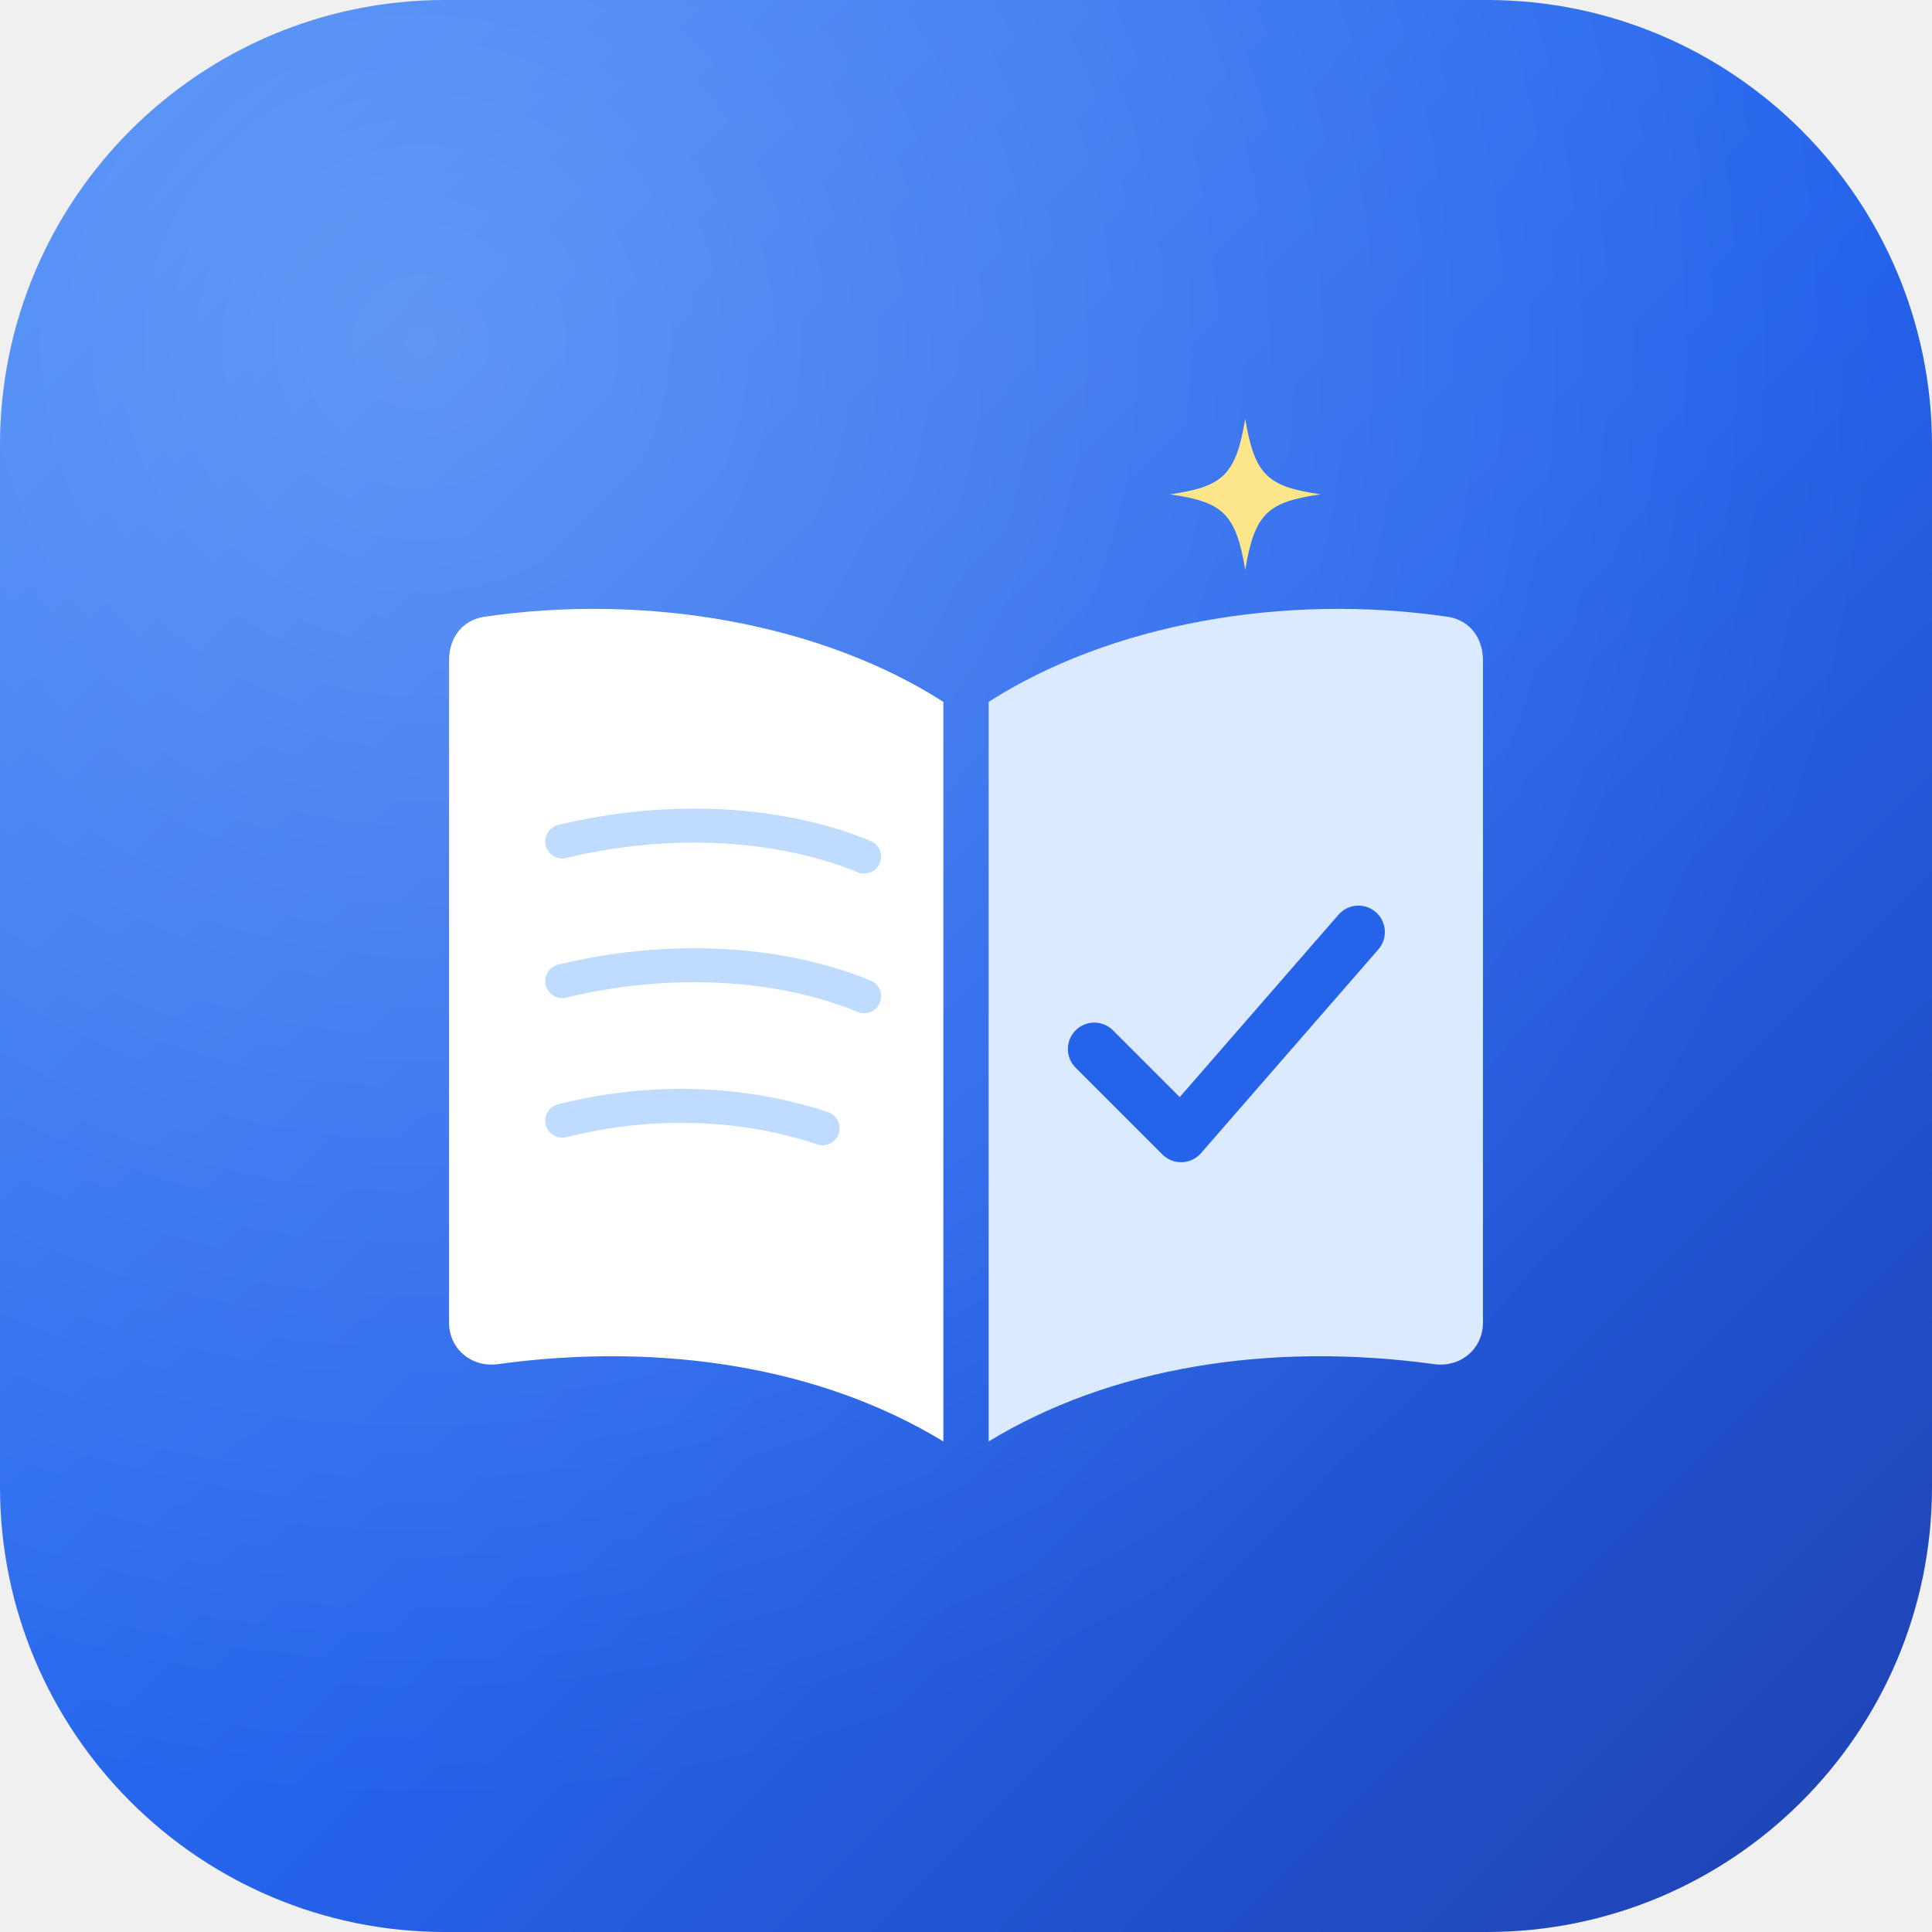
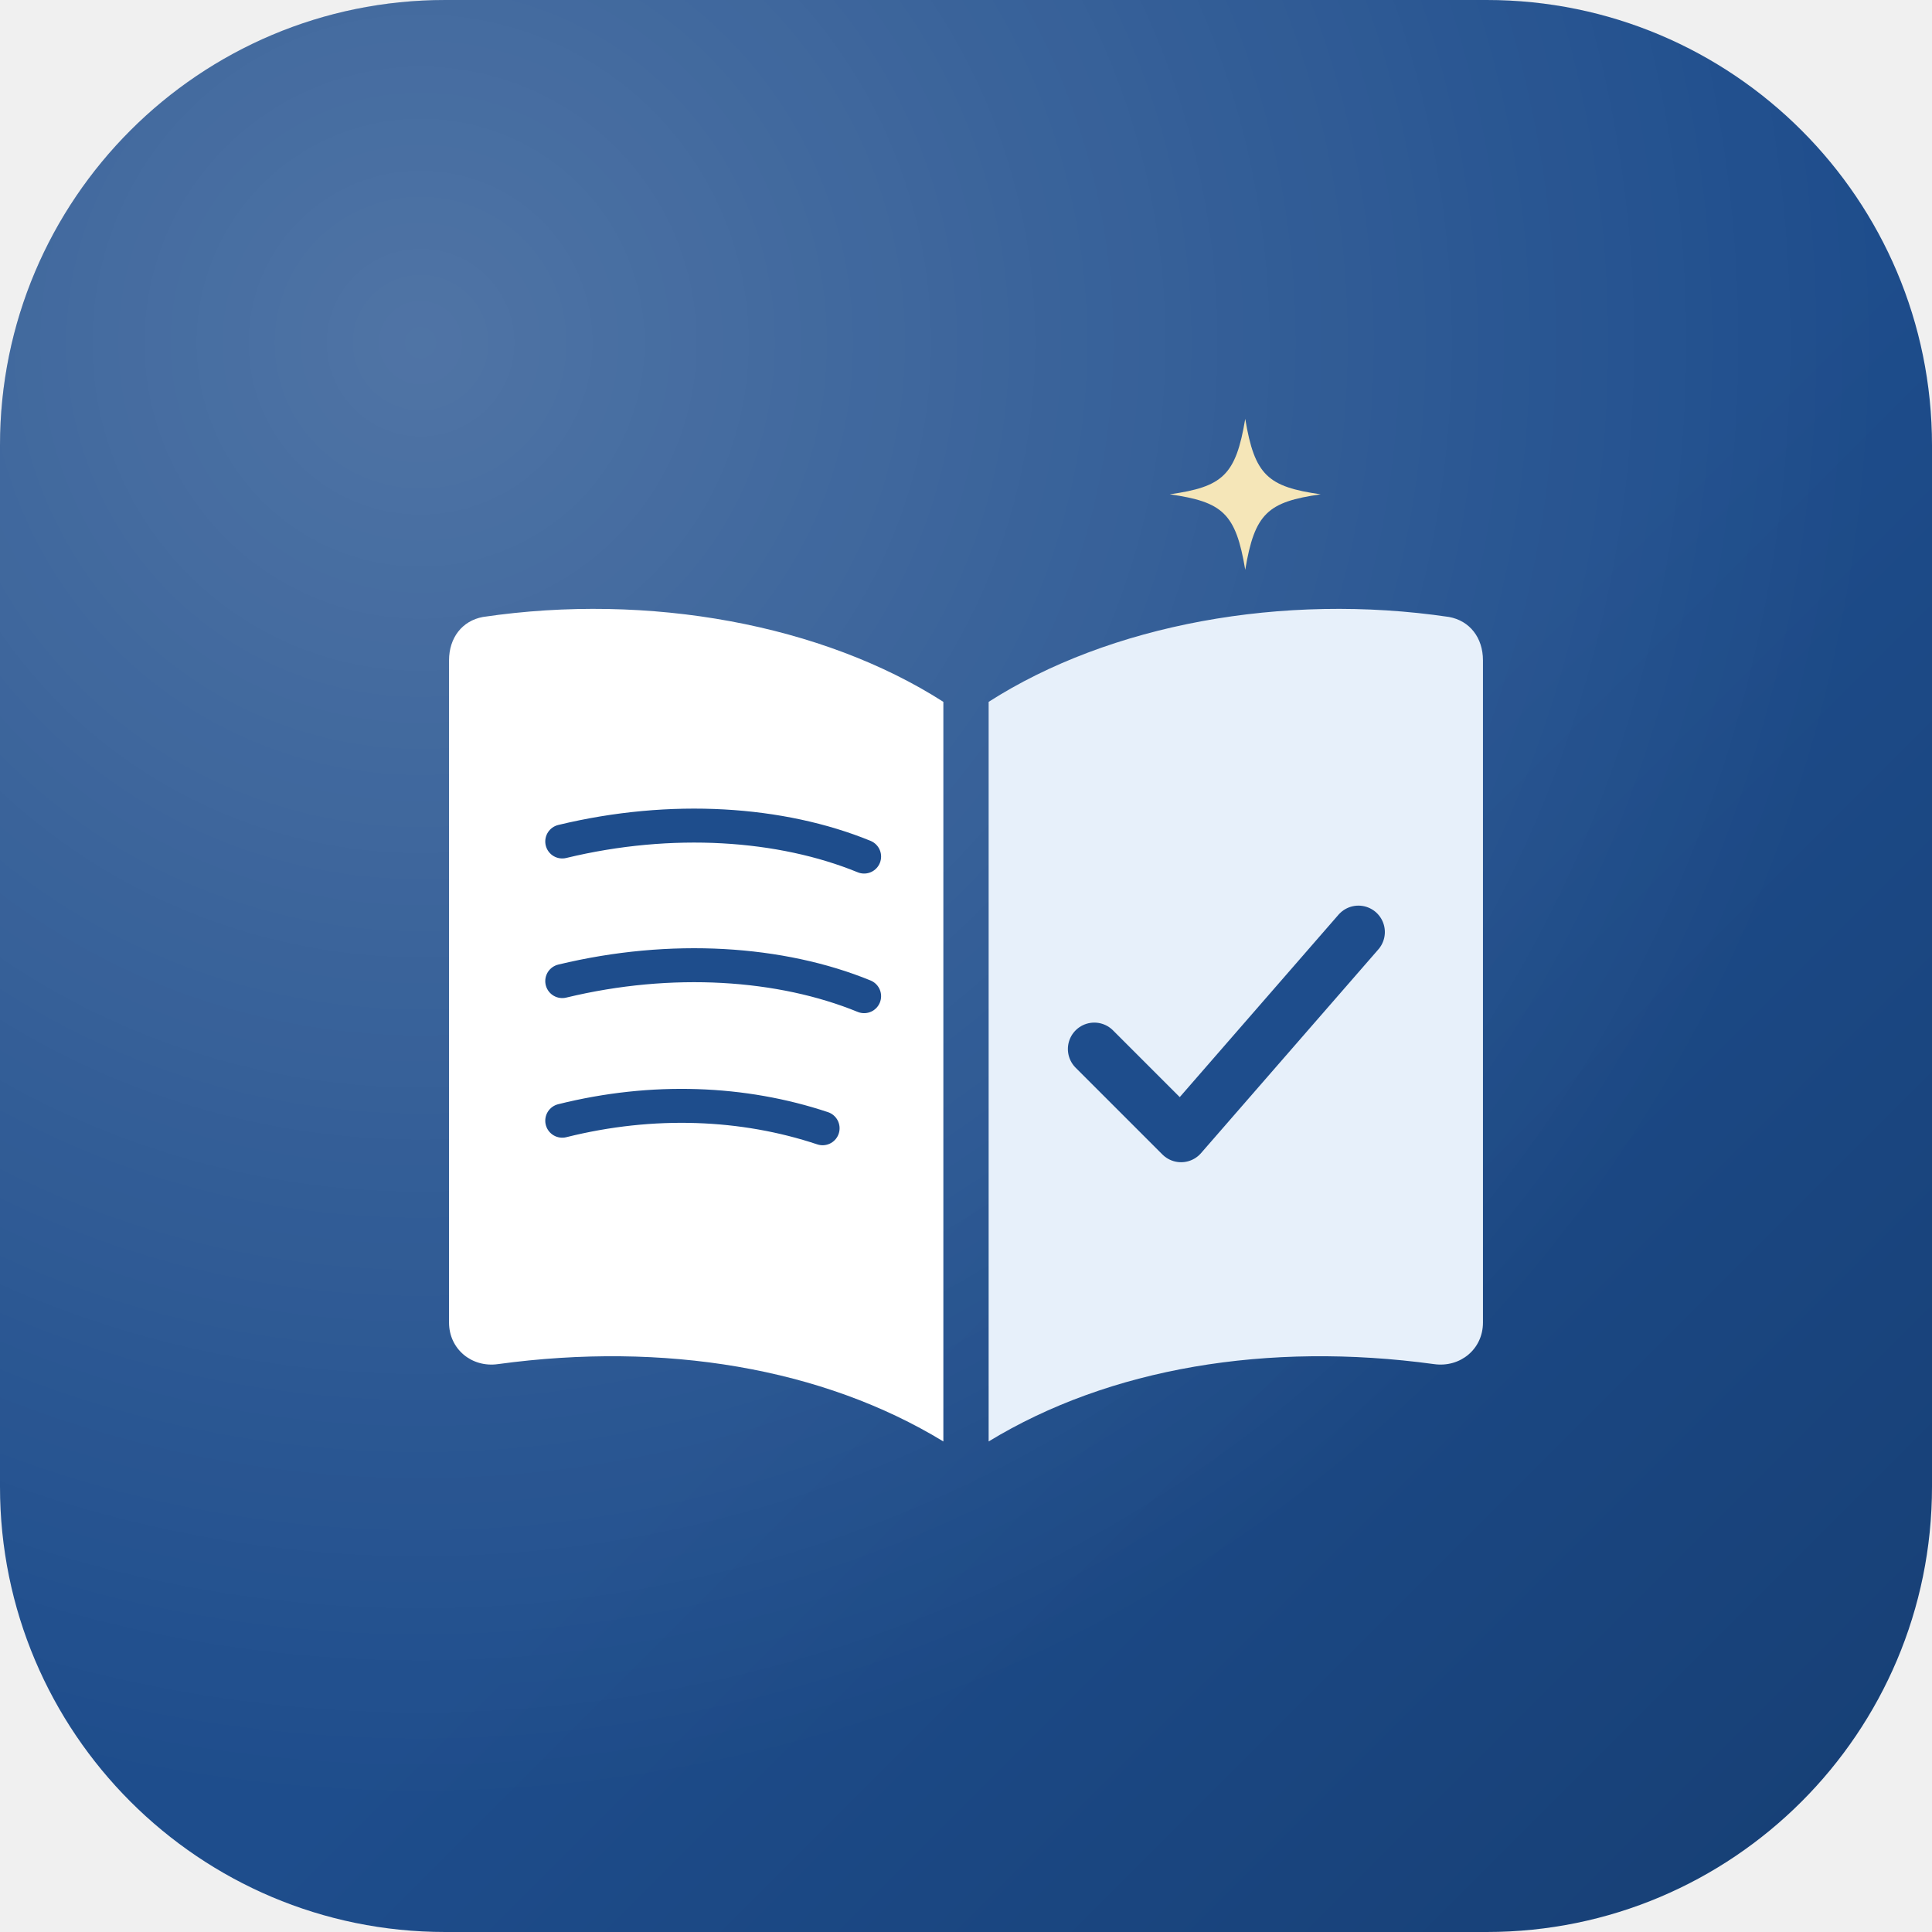
<svg xmlns="http://www.w3.org/2000/svg" viewBox="0 0 1024 1024" width="1024" height="1024">
  <defs>
    <linearGradient id="bg" x1="0" y1="0" x2="1" y2="1">
-       <stop offset="0" stop-color="#3B82F6" />
-       <stop offset="0.55" stop-color="#2563EB" />
-       <stop offset="1" stop-color="#1E40AF" />
+       <stop offset="0" stop-color="#1e4d8c" />
+       <stop offset="0.55" stop-color="#1e4d8c" />
+       <stop offset="1" stop-color="#163e73" />
    </linearGradient>
    <radialGradient id="glow" cx="0.22" cy="0.18" r="0.75">
      <stop offset="0" stop-color="#FFFFFF" stop-opacity="0.22" />
      <stop offset="1" stop-color="#FFFFFF" stop-opacity="0" />
    </radialGradient>
  </defs>
  <rect width="1024" height="1024" rx="236" fill="url(#bg)" />
  <rect width="1024" height="1024" rx="236" fill="url(#glow)" />
  <path d="M500 372 C 436 331 344 314 256 327 C 245 329 238 338 238 350 L 238 701 C 238 715 250 725 264 723 C 352 711 436 725 500 764 Z" fill="#FFFFFF" />
-   <path d="M524 372 C 588 331 680 314 768 327 C 779 329 786 338 786 350 L 786 701 C 786 715 774 725 760 723 C 672 711 588 725 524 764 Z" fill="#DBEAFE" />
-   <path d="M298 446 C 356 432 414 436 458 454" fill="none" stroke="#BFDBFE" stroke-width="18" stroke-linecap="round" />
-   <path d="M298 520 C 356 506 414 510 458 528" fill="none" stroke="#BFDBFE" stroke-width="18" stroke-linecap="round" />
-   <path d="M298 594 C 346 582 394 584 436 598" fill="none" stroke="#BFDBFE" stroke-width="18" stroke-linecap="round" />
-   <path d="M580 556 L 626 602 L 720 494" fill="none" stroke="#2563EB" stroke-width="28" stroke-linecap="round" stroke-linejoin="round" />
-   <path d="M660 222 C 665 252 672 258 700 262 C 672 266 665 272 660 302 C 655 272 648 266 620 262 C 648 258 655 252 660 222 Z" fill="#FDE68A" />
+   <path d="M524 372 C 588 331 680 314 768 327 C 779 329 786 338 786 350 L 786 701 C 786 715 774 725 760 723 C 672 711 588 725 524 764 Z" fill="#e7f0fa" />
+   <path d="M298 446 C 356 432 414 436 458 454" fill="none" stroke="#1e4d8c" stroke-width="18" stroke-linecap="round" />
+   <path d="M298 520 C 356 506 414 510 458 528" fill="none" stroke="#1e4d8c" stroke-width="18" stroke-linecap="round" />
+   <path d="M298 594 C 346 582 394 584 436 598" fill="none" stroke="#1e4d8c" stroke-width="18" stroke-linecap="round" />
+   <path d="M580 556 L 626 602 L 720 494" fill="none" stroke="#1e4d8c" stroke-width="28" stroke-linecap="round" stroke-linejoin="round" />
+   <path d="M660 222 C 665 252 672 258 700 262 C 672 266 665 272 660 302 C 655 272 648 266 620 262 C 648 258 655 252 660 222 Z" fill="#f5e6b8" />
</svg>
